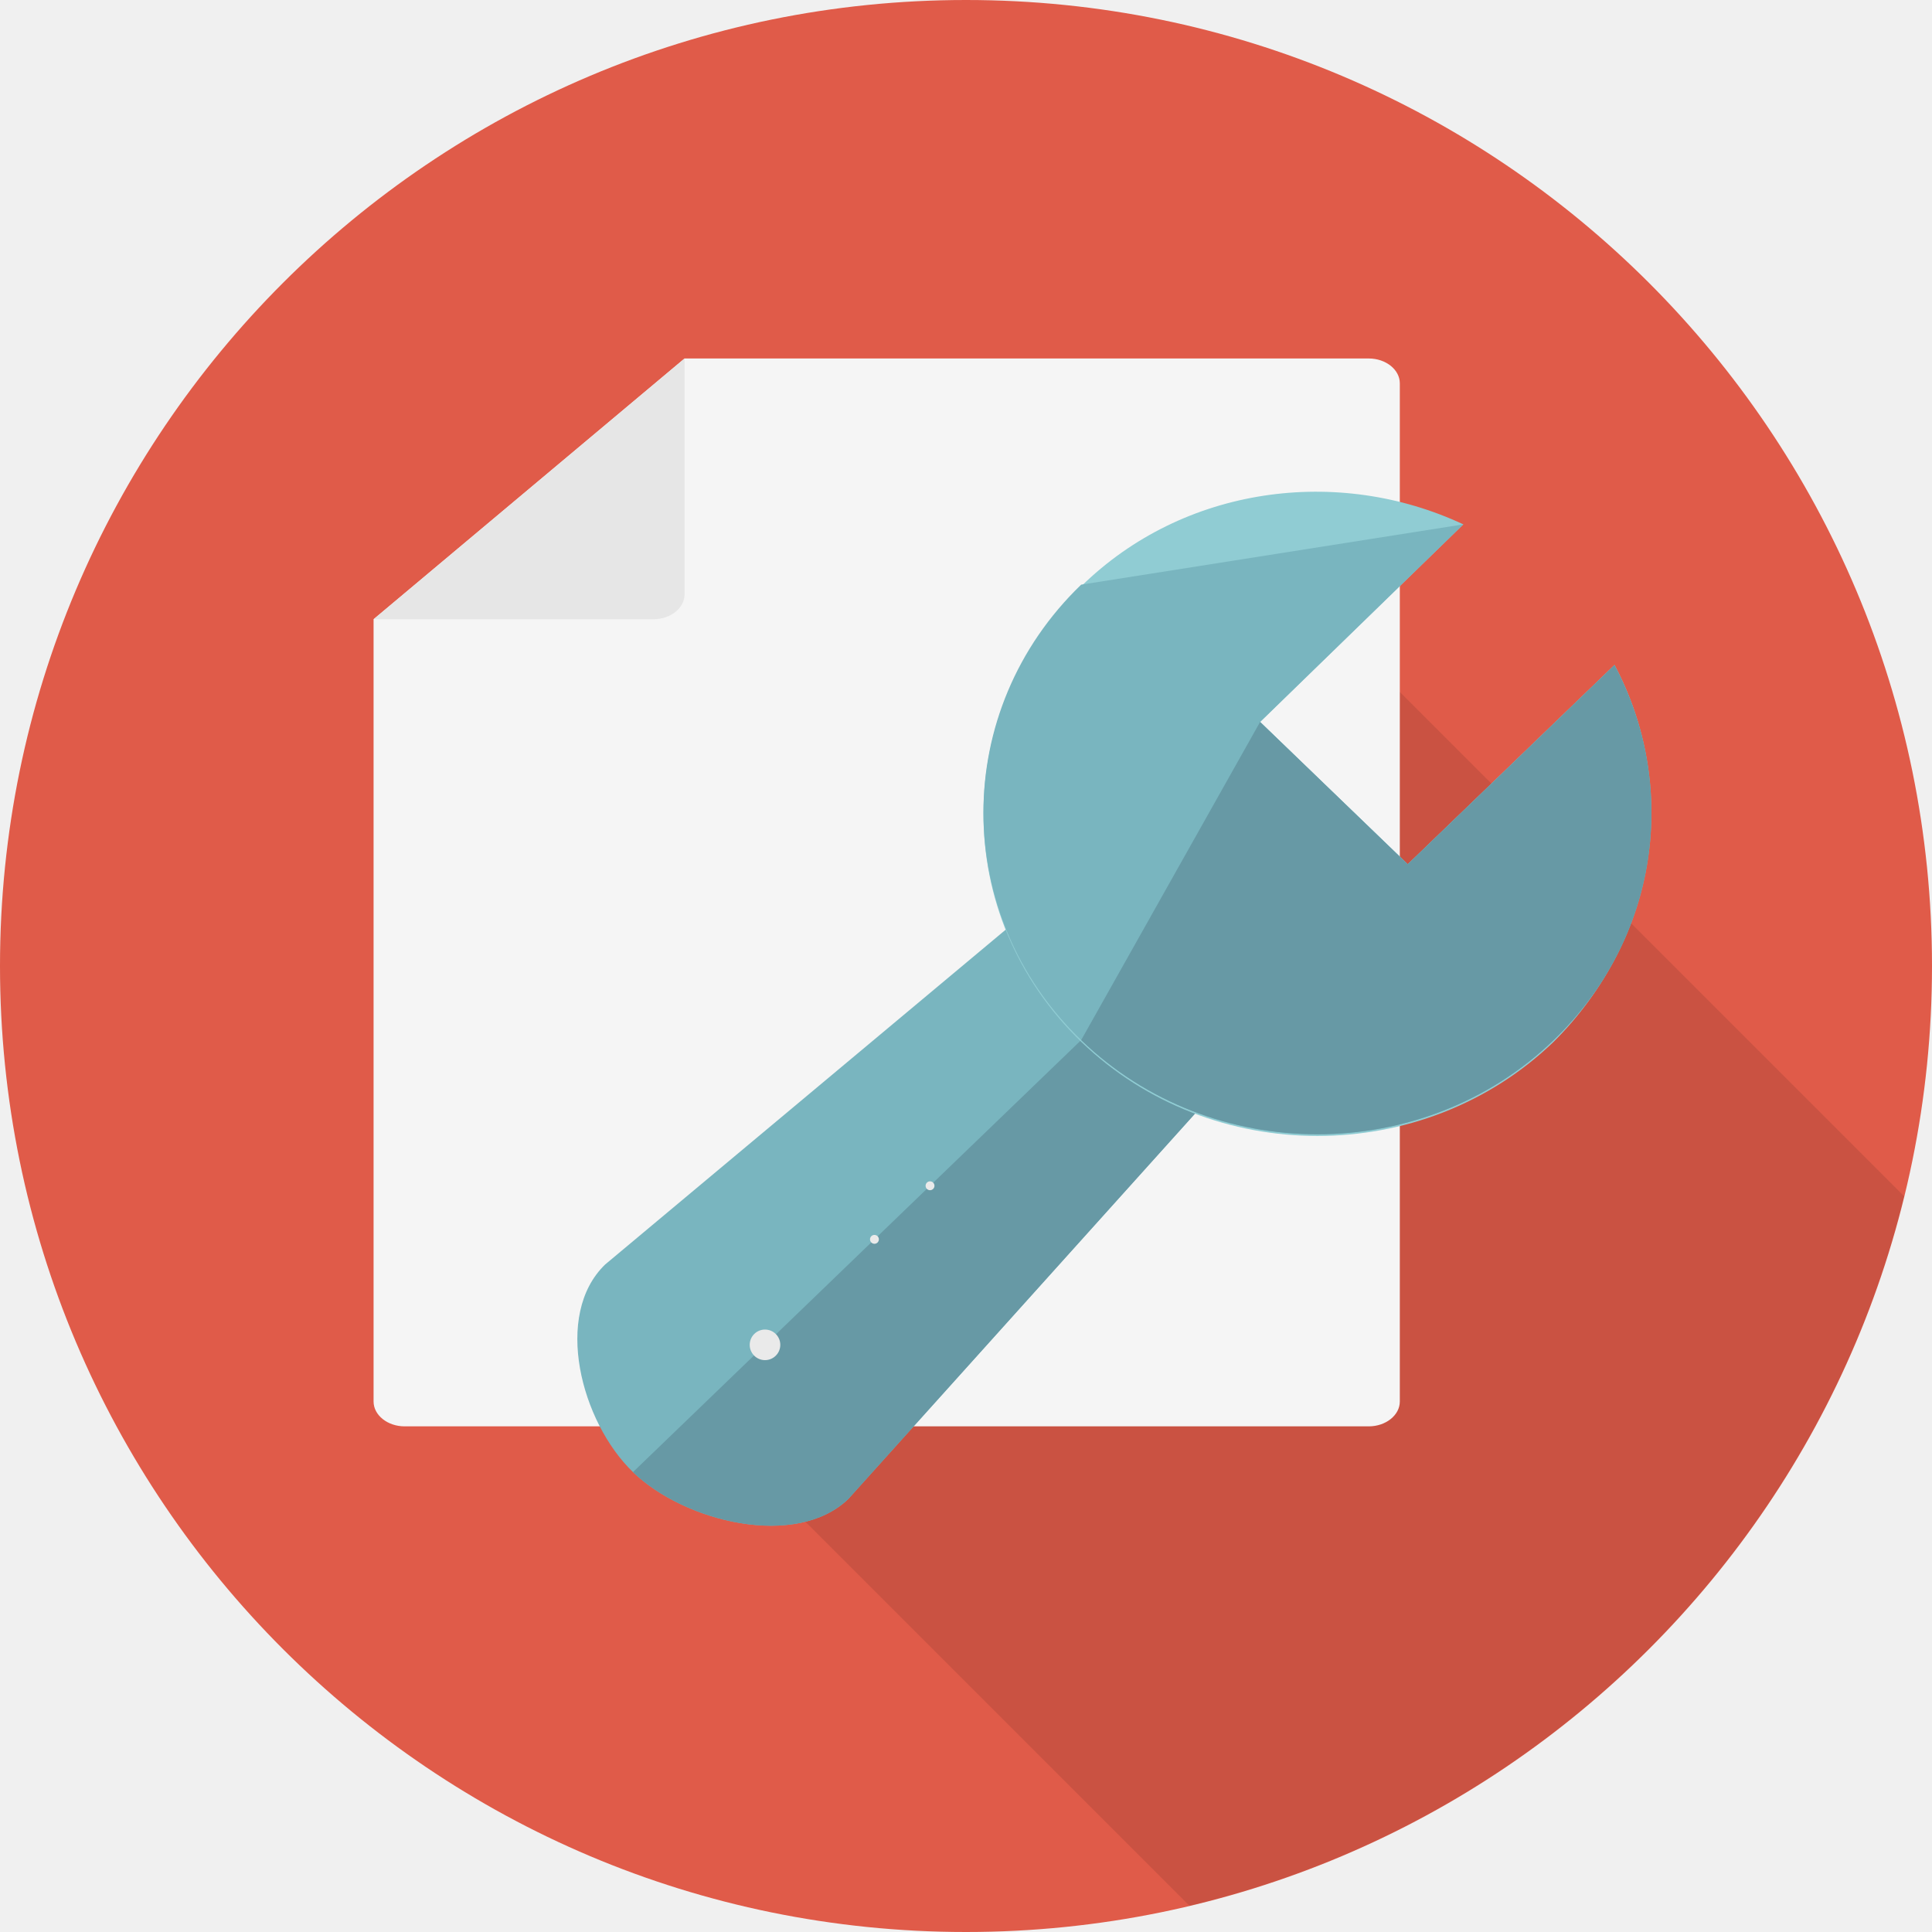
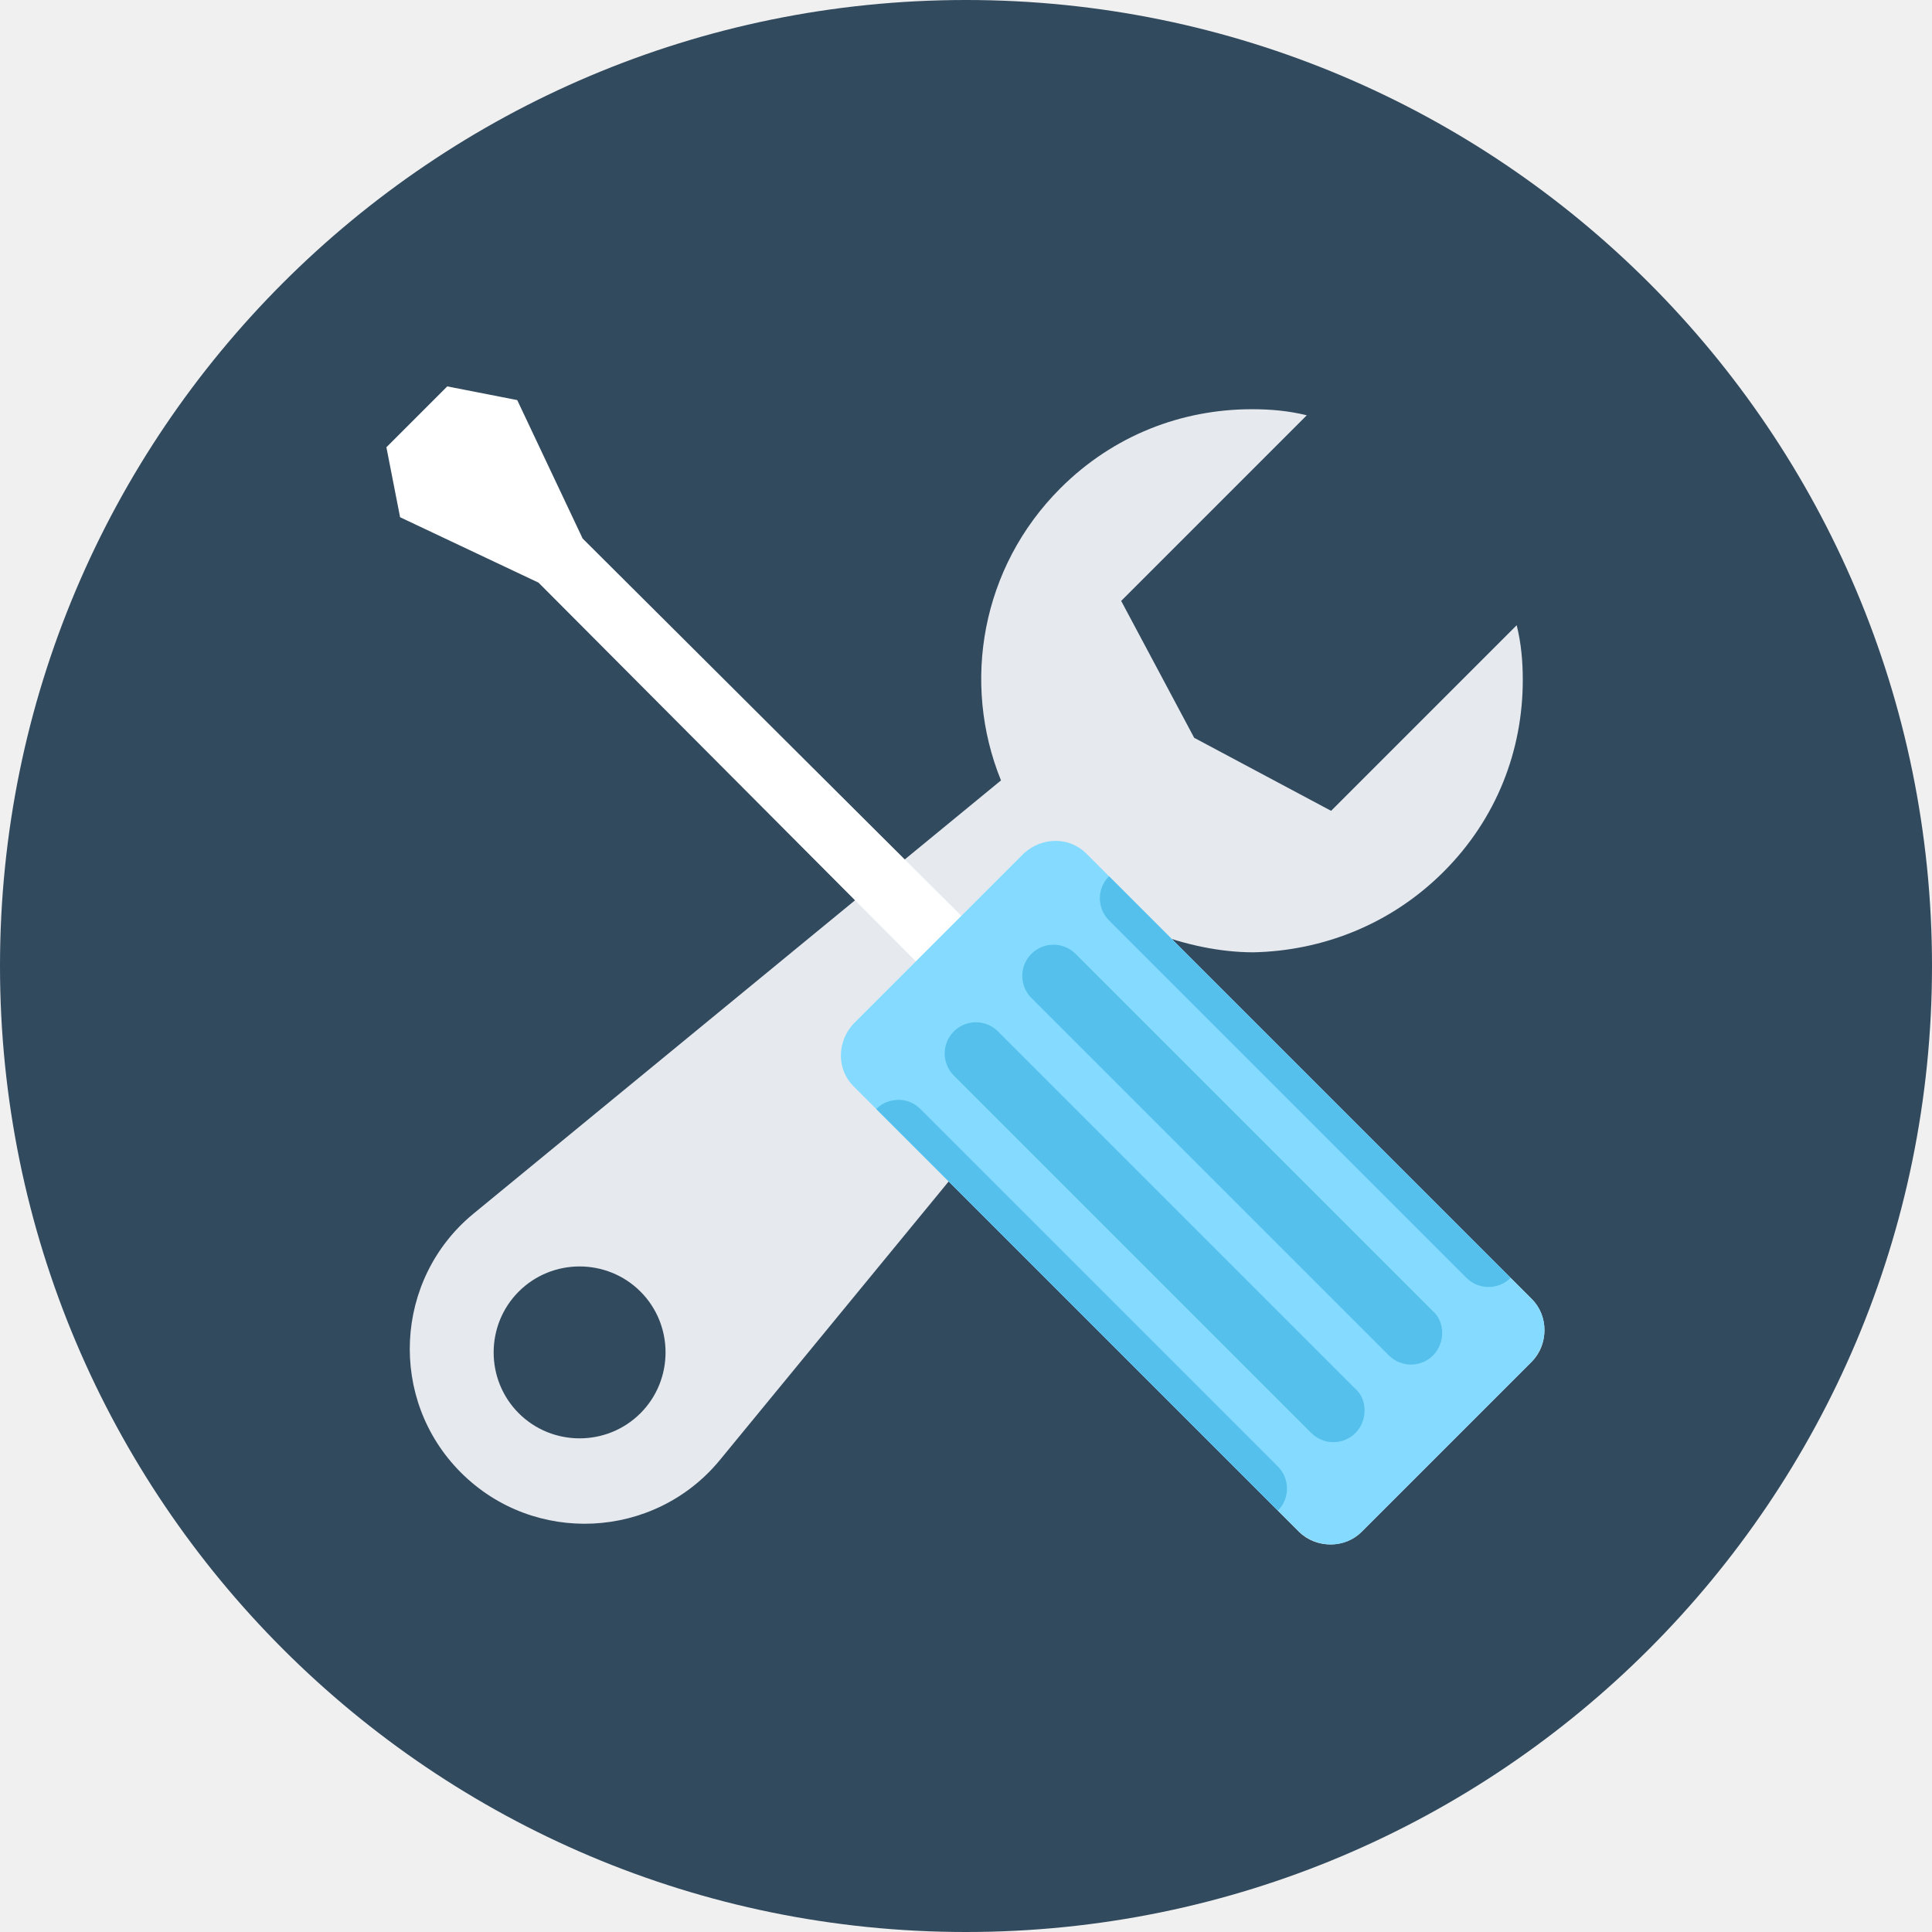
- <svg xmlns="http://www.w3.org/2000/svg" width="512" height="512">
-   <g stroke="null">
-     <circle stroke="null" id="svg_1" fill="#E05B49" r="256" cy="256" cx="256" />
-     <g stroke="null" id="svg_26" />
-     <g stroke="null" id="svg_27" />
-     <g stroke="null" id="svg_28" />
-     <g stroke="null" id="svg_29" />
-     <g stroke="null" id="svg_30" />
-     <g stroke="null" id="svg_31" />
-     <g stroke="null" id="svg_32" />
-     <g stroke="null" id="svg_33" />
-     <g stroke="null" id="svg_34" />
-     <g stroke="null" id="svg_35" />
-     <g stroke="null" id="svg_36" />
-     <g stroke="null" id="svg_37" />
-     <g stroke="null" id="svg_38" />
-     <g stroke="null" id="svg_39" />
-     <g stroke="null" id="svg_40" />
-     <path d="m504.619,317.035l-152.598,-152.603l-0.005,0.005c-24.427,-33.381 -63.888,-55.083 -108.443,-55.083c-74.133,0 -134.24,60.107 -134.24,134.24c0,37.568 15.456,71.52 40.336,95.888l-0.005,0.011l165.552,165.552c93.2,-22.085 166.661,-95.066 189.403,-188.01z" opacity="0.1" id="svg_2" stroke="null" />
-     <g stroke="null" id="svg_49">
-       <path stroke="null" d="m181.414,95l181.311,0c4.533,0 8.241,2.962 8.241,6.581l0,269.837c0,3.62 -3.709,6.581 -8.241,6.581l-255.483,0c-4.533,0 -8.241,-2.962 -8.241,-6.581l0,-207.314l82.414,-69.105l0,-0z" fill="#F5F5F5" id="svg_41" />
-       <path stroke="null" d="m173.173,164.105c4.533,0 8.241,-2.962 8.241,-6.581l0,-62.523l-82.414,69.105l74.173,0l0,0z" fill="#E6E6E6" id="svg_42" />
-     </g>
-     <g stroke="null" id="svg_25">
-       <path stroke="null" id="svg_3" fill="#79B5BF" d="m224.831,397.221c-13.811,13.312 -43.274,6.212 -57.085,-7.1l0,0c-13.811,-13.312 -21.177,-41.712 -7.366,-55.024l110.948,-92.742c13.811,-13.312 35.908,-13.312 49.719,0l0,0c13.811,13.312 13.811,34.612 0,47.924l-96.216,106.942z" />
-       <path stroke="null" id="svg_4" fill="#6799A5" d="m321.047,242.356l0,0c13.811,13.312 13.811,34.612 0,47.924l-96.216,106.942c-13.811,13.312 -43.274,6.212 -57.085,-7.1l0,0" />
-       <path stroke="null" id="svg_5" fill="#90CCD3" d="m427.852,176.238l-54.783,52.805l-39.131,-37.718l53.863,-52.361c-33.146,-15.531 -74.119,-10.206 -101.28,16.418c-34.527,33.281 -34.527,87.417 0,120.697s90.692,33.281 125.219,0c27.622,-27.512 33.146,-67.892 16.113,-99.842z" />
-       <path stroke="null" id="svg_6" fill="#79B5BF" d="m286.52,154.939c-34.527,33.281 -34.527,87.417 0,120.697s90.692,33.281 125.219,0c28.082,-27.068 33.146,-67.449 16.113,-99.398l-54.783,52.805l-39.131,-37.718l53.863,-52.361" />
-       <path stroke="null" id="svg_7" fill="#6799A5" d="m286.52,275.636c34.527,33.281 90.692,33.281 125.219,0c28.082,-27.068 33.146,-67.449 16.113,-99.398l-54.783,52.805l-39.131,-37.718" />
-       <g stroke="null" id="svg_11">
-         <circle stroke="null" id="svg_8" fill="#EAEAEA" r="4.052" cy="356.397" cx="202.734" />
-         <circle stroke="null" id="svg_9" fill="#EAEAEA" r="1.176" cy="328.441" cx="231.737" />
-         <circle stroke="null" id="svg_10" fill="#EAEAEA" r="1.176" cy="314.242" cx="246.468" />
-       </g>
-       <g stroke="null" id="svg_12" />
-       <g stroke="null" id="svg_13" />
-       <g stroke="null" id="svg_14" />
-       <g stroke="null" id="svg_21" />
-       <g stroke="null" id="svg_22" />
-       <g stroke="null" id="svg_23" />
-       <g stroke="null" id="svg_25" />
-       <g stroke="null" id="svg_43" />
-       <g stroke="null" id="svg_44" />
-       <g stroke="null" id="svg_45" />
-       <g stroke="null" id="svg_46" />
-       <g stroke="null" id="svg_47" />
-       <g stroke="null" id="svg_48" />
-       <g stroke="null" id="svg_50" />
-       <g stroke="null" id="svg_51" />
-     </g>
+ <svg xmlns="http://www.w3.org/2000/svg" version="1.1" id="Layer_1" x="0px" y="0px" viewBox="0 0 508 508" style="enable-background:new 0 0 508 508;" xml:space="preserve">
+   <circle style="fill:#324A5E;" cx="254" cy="254" r="254" />
+   <path style="fill:#E6E9EE;" d="M379.6,229.2c14-14,20.8-32,20.8-50.4c0-4.8-0.4-9.6-1.6-14.4L350,213.2L314,194l-19.2-36l48.8-48.8  c-4.8-1.2-9.6-1.6-14.4-1.6c-18.4,0-36.4,6.8-50.4,20.8c-20.8,20.8-26,51.2-15.6,76.8l-138.8,114c-20.8,17.2-22.4,48.8-3.2,68l0,0  c19.2,19.2,50.8,17.6,68-3.2l114-138.8c8.4,3.2,17.6,5.2,26.4,5.2C347.6,250,365.6,243.2,379.6,229.2z M136.4,371.6  c-8.8-8.8-8.8-23.2,0-32s23.2-8.8,32,0s8.8,23.2,0,32C159.6,380.4,145.2,380.4,136.4,371.6z" />
+   <polygon style="fill:#FFFFFF;" points="136,105.2 117.6,101.6 101.6,117.6 105.2,136 141.6,153.2 248.8,260.8 260.8,248.8   153.2,141.6 " />
+   <path style="fill:#E6E9EE;" d="M402.8,358L358,402.8c-4.4,4.4-12,4.4-16.4,0L224.4,285.6c-4.4-4.4-4.4-12,0-16.4l44.8-44.8  c4.4-4.4,12-4.4,16.4,0l117.2,117.2C407.2,346,407.2,353.6,402.8,358z" />
+   <path style="fill:#84DBFF;" d="M285.6,224.4l117.2,117.2c4.4,4.4,4.4,11.6,0,16.4L358,402.8c-4.4,4.4-11.6,4.4-16.4,0L224.4,285.6  c-4.4-4.4-4.4-11.6,0-16.4l44.8-44.8C274,220,281.2,220,285.6,224.4z" />
+   <g>
+     <path style="fill:#54C0EB;" d="M376.8,356.4L376.8,356.4c-3.2,3.2-8.4,3.2-11.6,0l-94-94c-3.2-3.2-3.2-8.4,0-11.6l0,0   c3.2-3.2,8.4-3.2,11.6,0l94,94C380,347.6,380,353.2,376.8,356.4z" />
+     <path style="fill:#54C0EB;" d="M397.2,336c-3.2,3.2-8.4,3.2-11.6,0l-94-94c-3.2-3.2-3.2-8.4,0-11.6L397.2,336z" />
+     <path style="fill:#54C0EB;" d="M356.4,376.8L356.4,376.8c-3.2,3.2-8.4,3.2-11.6,0l-94-94c-3.2-3.2-3.2-8.4,0-11.6l0,0   c3.2-3.2,8.4-3.2,11.6,0l94,94C359.6,368,359.6,373.6,356.4,376.8z" />
+     <path style="fill:#54C0EB;" d="M242,291.6l94,94c3.2,3.2,3.2,8.4,0,11.6L230.4,291.6c1.6-1.6,3.6-2.4,6-2.4   C238.4,289.2,240.4,290,242,291.6z" />
  </g>
+   <g>
+ </g>
+   <g>
+ </g>
+   <g>
+ </g>
+   <g>
+ </g>
+   <g>
+ </g>
+   <g>
+ </g>
+   <g>
+ </g>
+   <g>
+ </g>
+   <g>
+ </g>
+   <g>
+ </g>
+   <g>
+ </g>
+   <g>
+ </g>
+   <g>
+ </g>
+   <g>
+ </g>
+   <g>
+ </g>
</svg>
